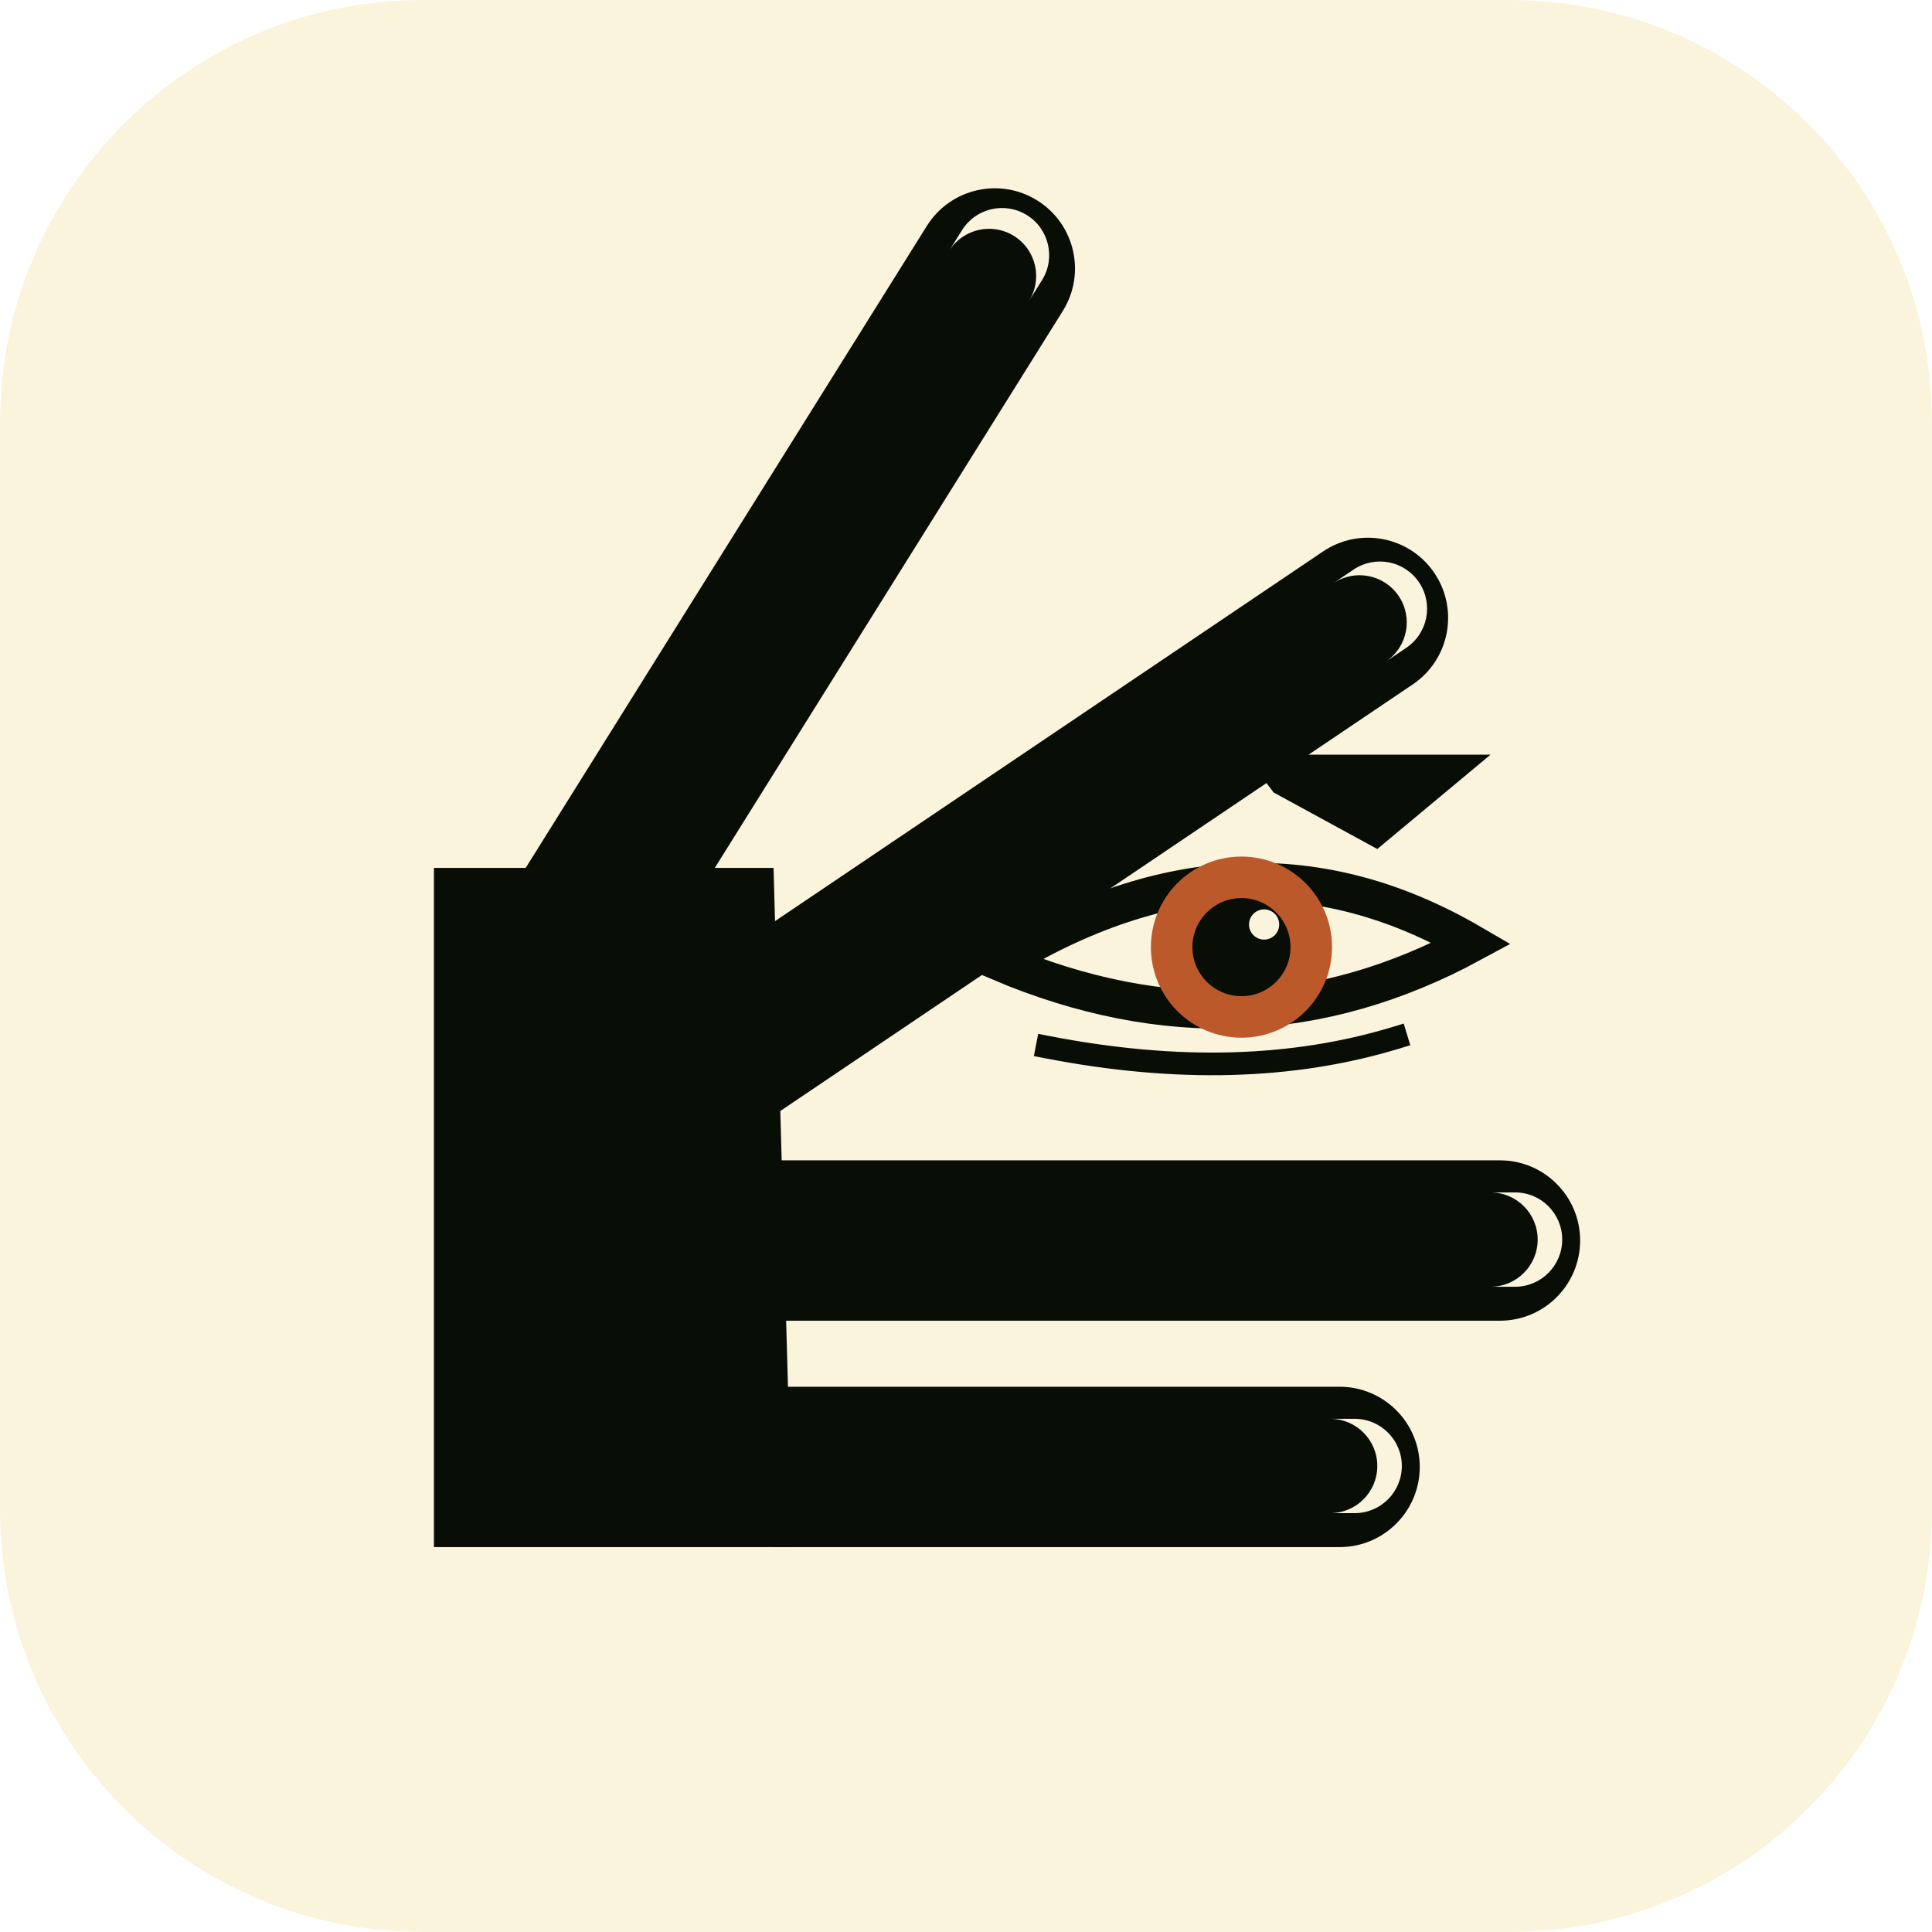
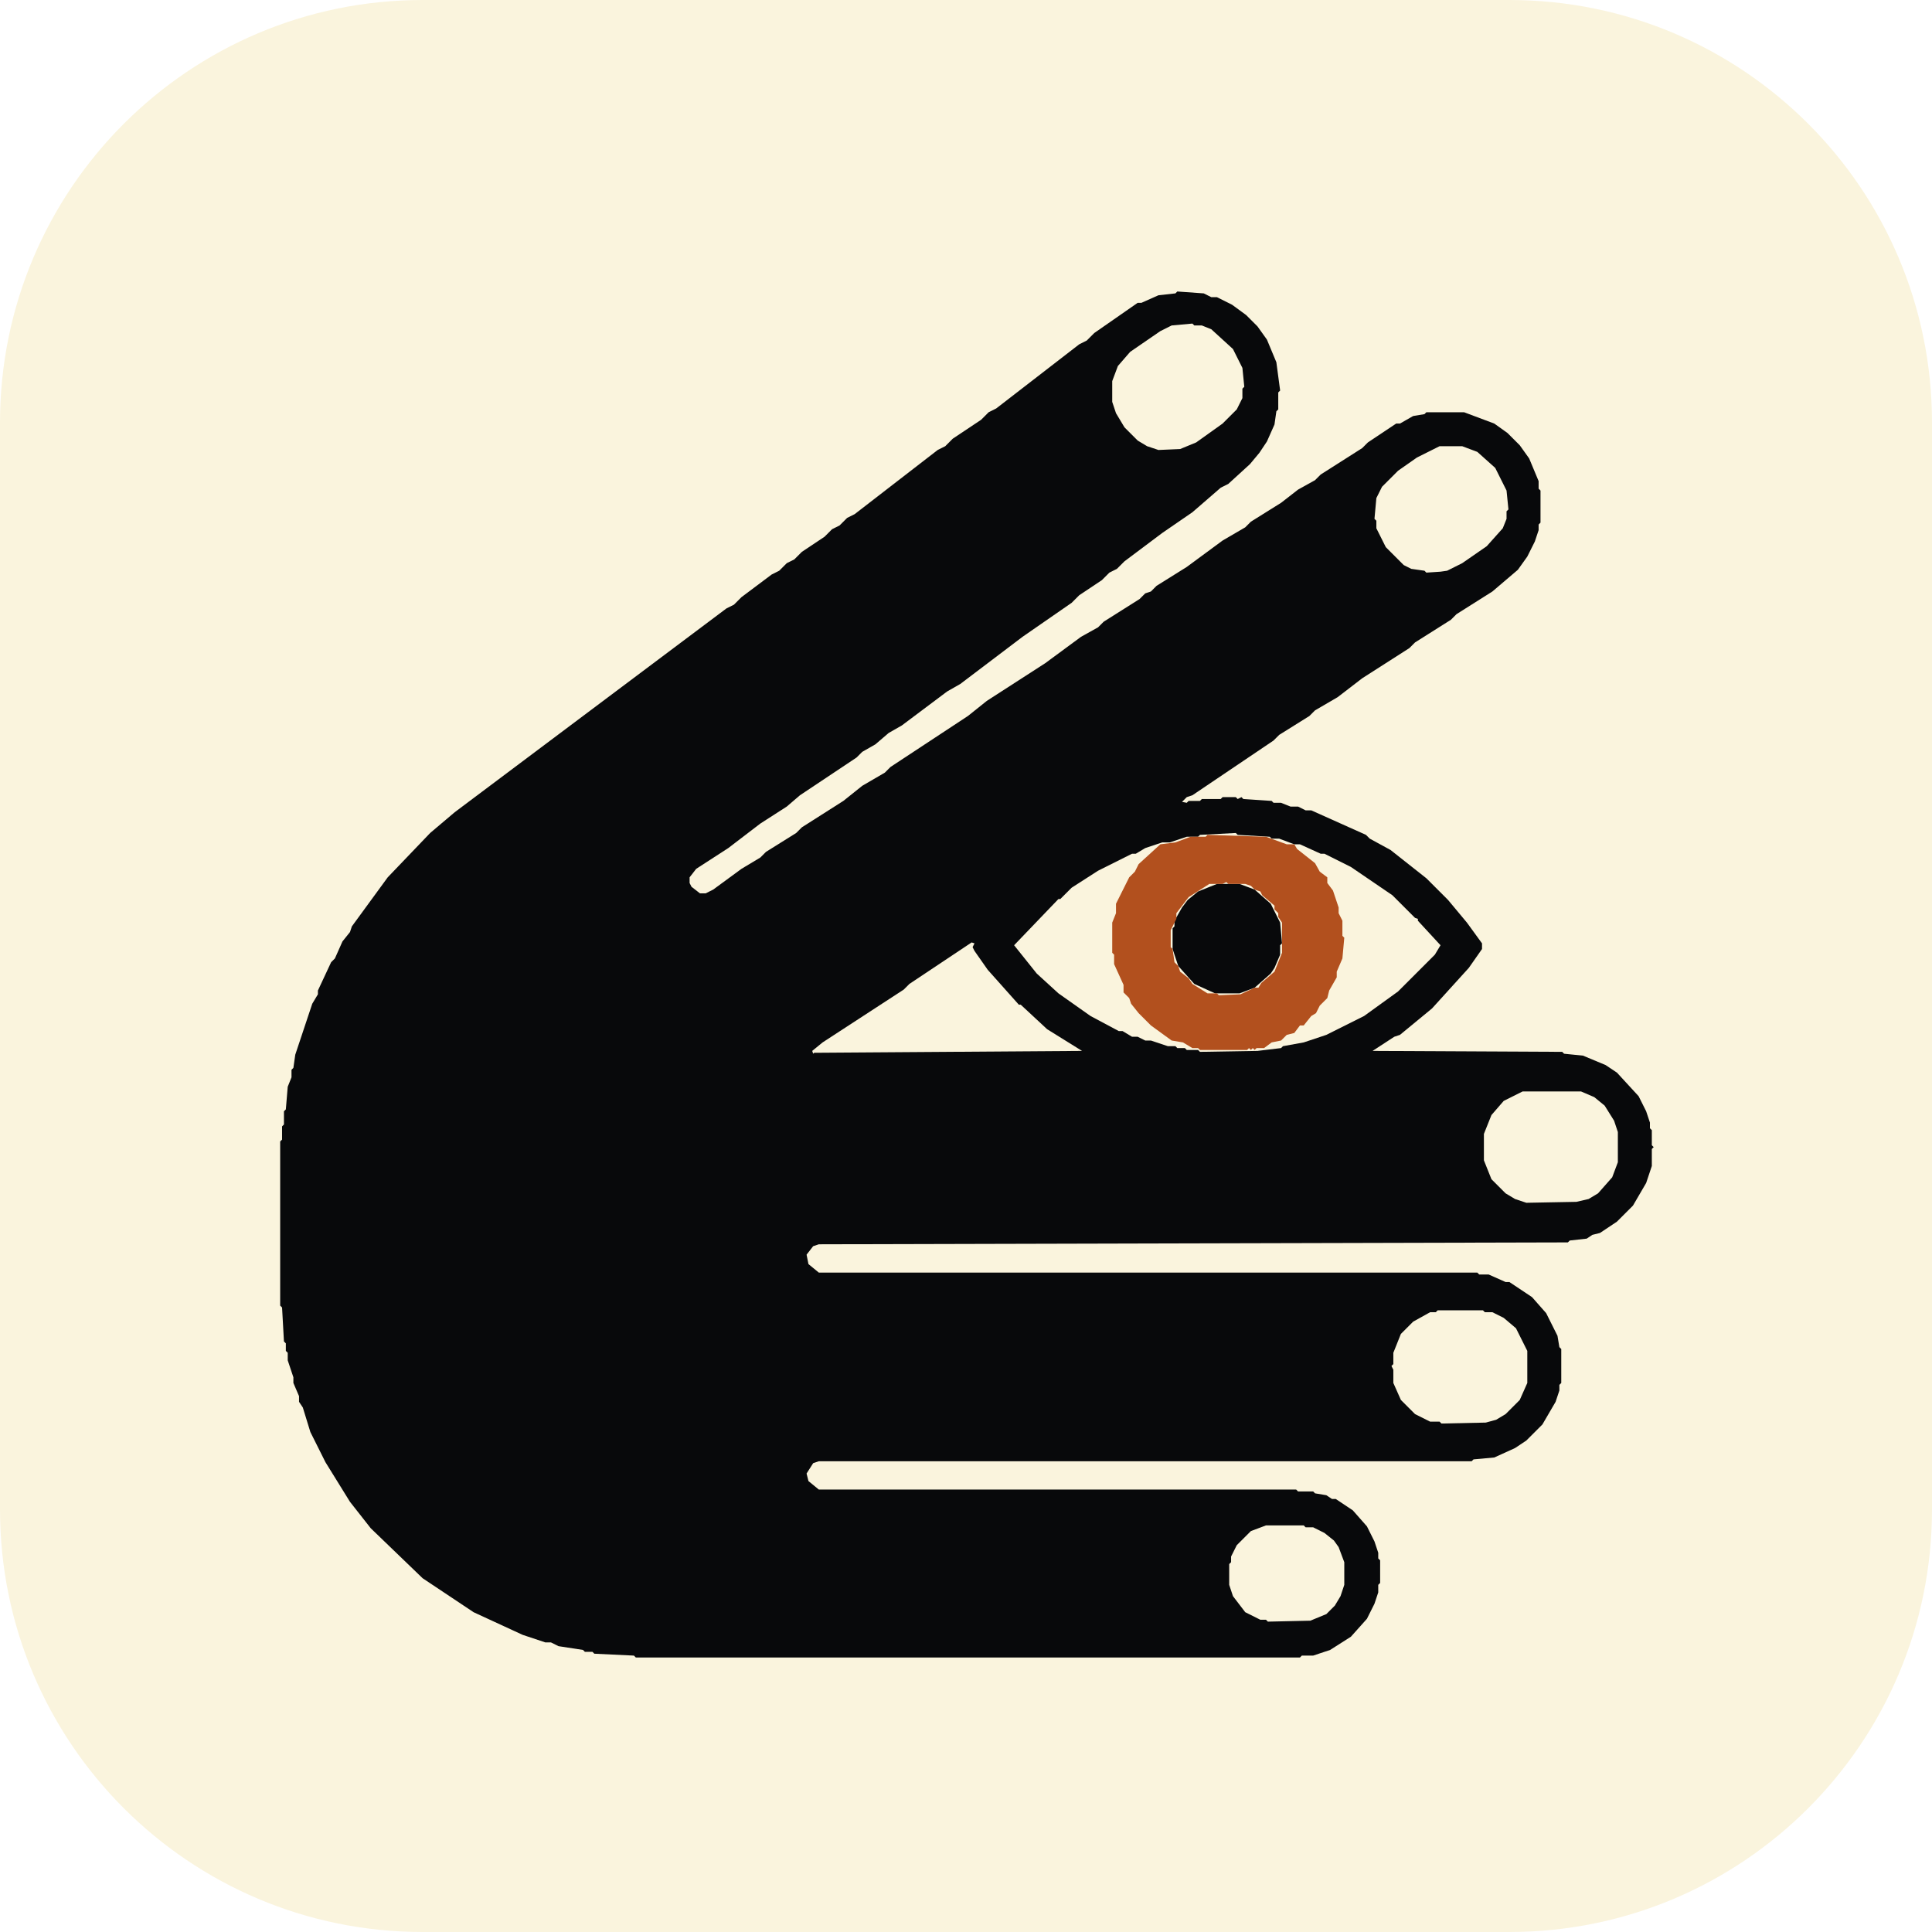
<svg xmlns="http://www.w3.org/2000/svg" width="1024" height="1024" viewBox="0 0 1024 1024">
-   <rect width="1024" height="1024" rx="224" ry="224" fill="#FAF4DD" />
-   <g id="witness-4-finger-logo" transform="translate(40, 20)">
-     <g id="eye">
-       <polygon points="620,380 750,380 690,430 635,400" fill="#080D06" />
-       <path d="M 490,490 Q 620,410 740,480 Q 620,545 490,490 Z" fill="#FAF4DD" stroke="#080D06" stroke-width="20" stroke-linejoin="miter" />
-       <circle cx="618" cy="482" r="48" fill="#BC592A" />
-       <circle cx="618" cy="482" r="26" fill="#080D06" />
-       <circle cx="630" cy="470" r="8" fill="#FAF4DD" />
-       <path d="M 515,535 Q 618,555 700,530" stroke="#080D06" stroke-width="12" fill="none" stroke-linecap="square" />
-     </g>
-     <polygon points="190,440 370,440 380,800 190,800" fill="#080D06" />
-     <path d="M 370,715 L 670,715 A 42.5,42.5 0 0,1 670,800 L 370,800 Z" fill="#080D06" />
-     <path d="M 665,732 A 25,25 0 0,1 665,782 L 678,782 A 25,25 0 0,0 678,732 Z" fill="#FAF4DD" />
-     <path d="M 370,595 L 755,595 A 42.5,42.5 0 0,1 755,680 L 370,680 Z" fill="#080D06" />
-     <path d="M 750,612 A 25,25 0 0,1 750,662 L 763,662 A 25,25 0 0,0 763,612 Z" fill="#FAF4DD" />
-     <g transform="rotate(-34 370 520)">
-       <path d="M 330,477.5 L 750,477.5 A 42.5,42.5 0 0,1 750,562.5 L 330,562.5 Z" fill="#080D06" />
-       <path d="M 745,494.5 A 25,25 0 0,1 745,544.5 L 758,544.5 A 25,25 0 0,0 758,494.5 Z" fill="#FAF4DD" />
-     </g>
-     <g transform="rotate(-58 270 470)">
-       <path d="M 240,427.5 L 680,427.5 A 42.5,42.5 0 0,1 680,512.5 L 240,512.5 Z" fill="#080D06" />
-       <path d="M 675,444.5 A 25,25 0 0,1 675,494.5 L 688,494.5 A 25,25 0 0,0 688,444.5 Z" fill="#FAF4DD" />
-     </g>
+   <defs>
+     <clipPath id="squircle-clip">
+       <rect width="1024" height="1024" rx="224" ry="224" />
+     </clipPath>
+   </defs>
+   <g clip-path="url(#squircle-clip)">
+     <rect width="1024" height="1024" fill="#faf4dd" />
+     <path fill="#08090b" fill-rule="evenodd" d="M689 878.5L337 878.5L336 877.5L315 876.5L314 875.5L310 875.5L309 874.5L296 872.5L292 870.5L289 870.5L277 866.5L251 854.5L224 836.5L196.5 810L185.5 796L172.5 775L164.5 759L160.5 746L158.5 743L158.5 740L155.5 733L155.5 730L152.5 721L152.5 717L151.5 716L151.5 712L150.5 711L149.5 693L148.5 692L148.5 605L149.5 604L149.5 597L150.5 596L150.5 589L151.5 588L152.5 576L154.5 571L154.5 567L155.5 566L156.5 559L165.5 532L168.5 527L168.5 525L175.5 510L177.5 508L181.5 499L185.5 494L186.5 491L205.5 465L228 441.5L241 430.5L385 322.5L389 320.5L393 316.5L409 304.5L413 302.5L417 298.5L421 296.5L425 292.5L437 284.5L441 280.5L445 278.5L449 274.5L453 272.5L497 238.5L501 236.5L505 232.5L520 222.5L524 218.5L528 216.5L572 182.5L576 180.5L580 176.5L603 160.5L605 160.5L614 156.5L623 155.5L624 154.5L638 155.5L642 157.5L645 157.5L653 161.5L660.5 167L666.5 173L671.5 180L676.5 192L678.5 207L677.5 208L677.5 217L676.5 218L675.5 225L671.5 234L667.5 240L662.5 246L651 256.5L647 258.5L632 271.5L616 282.5L596 297.5L592 301.5L588 303.5L584 307.5L572 315.5L568 319.5L542 337.5L509 362.5L502 366.5L478 384.5L471 388.5L464 394.5L457 398.5L454 401.5L424 421.5L417 427.5L403 436.5L386 449.5L369 460.5L365.5 465L365.5 468L366.5 470L371 473.5L374 473.5L378 471.5L393 460.5L403 454.5L406 451.5L422 441.5L425 438.5L447 424.5L457 416.5L469 409.5L472 406.5L513 379.5L523 371.5L554 351.5L573 337.5L582 332.5L585 329.5L604 317.5L607 314.5L610 313.5L613 310.5L629 300.5L648 286.5L660 279.5L663 276.5L679 266.5L688 259.5L697 254.5L700 251.5L722 237.5L725 234.5L740 224.5L742 224.5L749 220.5L755 219.5L756 218.5L776 218.5L792 224.5L799 229.5L805.5 236L810.5 243L815.5 255L815.5 259L816.5 260L816.5 277L815.5 278L815.5 281L813.5 287L809.5 295L804.5 302L791 313.5L772 325.5L769 328.5L750 340.5L747 343.5L722 359.5L709 369.5L697 376.5L694 379.5L678 389.5L675 392.5L632 421.5L629 422.5L626.5 425L629 425.5L630 424.5L636 424.5L637 423.5L647 423.5L648 422.5L655 422.5L656 423.5L658 422.5L659 423.5L674 424.5L675 425.5L679 425.5L684 427.5L688 427.5L692 429.5L695 429.5L724 442.5L726 444.5L737 450.5L756 465.5L767.5 477L777.5 489L785.5 500L785.5 503L778.5 513L759 534.5L742 548.5L739 549.5L727.5 557L828 557.5L829 558.5L839 559.5L851 564.5L857 568.5L868.5 581L872.5 589L874.5 595L874.5 598L875.5 599L875.5 607L876.5 608L875.5 609L875.5 618L872.5 627L865.5 639L857 647.5L848 653.5L844 654.5L841 656.5L832 657.5L831 658.5L434 659.5L431 660.5L427.5 665L428.5 670L434 674.5L783 674.5L784 675.5L789 675.5L798 679.5L800 679.5L812 687.5L819.5 696L825.5 708L826.5 714L827.5 715L827.5 733L826.5 734L826.5 737L824.5 743L817.5 755L809 763.5L803 767.5L792 772.5L781 773.5L780 774.5L434 774.5L431 775.5L427.5 781L428.5 785L434 789.5L687 789.5L688 790.5L696 790.5L697 791.5L703 792.5L706 794.5L708 794.5L717 800.5L724.5 809L728.5 817L730.5 823L730.5 826L731.5 827L731.5 839L730.5 840L730.5 844L728.5 850L724.5 858L716 867.5L705 874.5L696 877.5L690 877.5ZM625.5 238L634 234.5L648 224.5L655.5 217L658.5 211L658.5 206L659.5 205L658.5 195L653.5 185L642 174.5L637 172.5L633 172.5L632 171.5L621 172.5L615 175.5L599 186.5L592.5 194L589.5 202L589.5 213L591.5 219L596 226.5L603 233.5L608 236.5L614 238.5ZM763.5 303L767 302.5L775 298.5L788 289.5L796.5 280L798.5 275L798.5 271L799.5 270L798.5 260L792.5 248L783 239.5L775 236.5L763 236.5L751 242.5L741 249.5L732.5 258L729.5 264L728.5 275L729.5 276L729.5 280L734.5 290L744 299.5L748 301.5L755 302.5L756 303.5ZM666.5 557L679 555.5L680 554.5L691 552.5L703 548.5L723 538.5L741 525.5L760.5 506L763.5 501L751.5 488L751.5 487L750 486.5L738 474.5L716 459.5L702 452.5L700 452.5L689 447.5L686 447.5L678 444.5L674 444.5L673 443.5L656 442.5L655 441.5L636 442.5L635 443.5L629 443.5L620 446.5L616 446.5L607 449.5L602 452.5L600 452.5L582 461.5L568 470.5L562 476.5L561 476.5L537.5 501L549.5 516L561 526.5L578 538.5L593 546.5L595 546.5L600 549.5L603 549.5L607 551.5L610 551.5L619 554.5L623 554.5L624 555.5L628 555.5L629 556.5L635 556.5L636 557.5ZM657 526.5L644 526.5L633 521.5L624.5 512L621.5 503L621.5 492L622.5 491L622.5 488L626.5 481L629.5 477L635 472.5L645 468.5L657 468.5L665 471.5L673.5 479L678.5 489L679.5 500L678.5 501L678.5 506L675.5 513L673.5 516L665 523.5ZM431.5 558L573.5 557L555 545.5L541 532.5L540 532.5L523.5 514L516.5 504L515.5 502L516.5 500L515 499.5L482 521.5L479 524.5L436 552.5L430.5 557L431 558.5ZM835.5 637L842 635.5L847 632.5L854.5 624L857.5 616L857.5 600L855.5 594L850.5 586L845 581.5L838 578.5L807 578.5L797 583.5L790.5 591L786.5 601L786.5 615L790.5 625L798 632.5L803 635.5L809 637.5ZM787.5 754L793 752.5L798 749.5L805.5 742L809.5 733L809.5 716L803.5 704L797 698.5L791 695.5L787 695.5L786 694.5L762 694.5L761 695.5L758 695.5L749 700.5L742.5 707L738.5 717L738.5 723L737.5 724L738.5 726L738.5 733L742.5 742L750 749.5L758 753.5L763 753.5L764 754.5ZM694.5 859L703 855.5L707.5 851L710.5 846L712.5 840L712.5 828L709.5 820L707 816.5L702 812.5L696 809.5L692 809.5L691 808.5L671 808.5L663 811.5L655.5 819L652.5 825L652.5 828L651.5 829L651.5 840L653.5 846L660 854.5L668 858.5L671 858.5L672 859.5Z" />
+     <path fill="#b2501e" fill-rule="evenodd" d="M665 556.5L664 555.5L663 556.5L662 555.5L661 556.5L636 556.5L635 555.5L632 555.5L627 552.5L621 551.5L610 543.5L603.5 537L599.5 532L598.5 529L595.5 526L595.5 522L590.5 511L590.5 506L589.5 505L589.5 489L591.5 484L591.5 479L598.5 465L601.5 462L603.5 458L615 447.5L623 446.5L631 443.5L639 443.5L640 442.5L671 443.5L682 447.5L686 447.5L687.5 450L697 457.5L699.5 462L703.5 465L703.5 468L706.5 472L709.5 481L709.5 484L711.5 488L711.5 496L712.5 497L711.5 508L708.5 515L708.5 518L704.5 525L703.5 529L699.5 533L697.5 537L695 538.5L691 543.5L689 543.5L686 547.5L682 548.5L679 551.5L674 552.5L670 555.5L666 555.5ZM657.5 527L665 523.5L667 523.5L668.5 521L675.5 515L679.5 505L679.5 489L677.5 486L677.5 484L675.5 482L675.5 480L669 474.5L668 472.5L665 471.5L663 469.5L660 468.5L651 468.5L650 467.5L648 468.5L641 468.5L630 475.5L623.5 484L623.5 487L620.5 493L620.5 502L621.5 503L622.5 510L624.5 512L625.5 515L630 518.5L632 521.5L640 526.5L645 526.5L646 527.5Z" />
  </g>
</svg>
